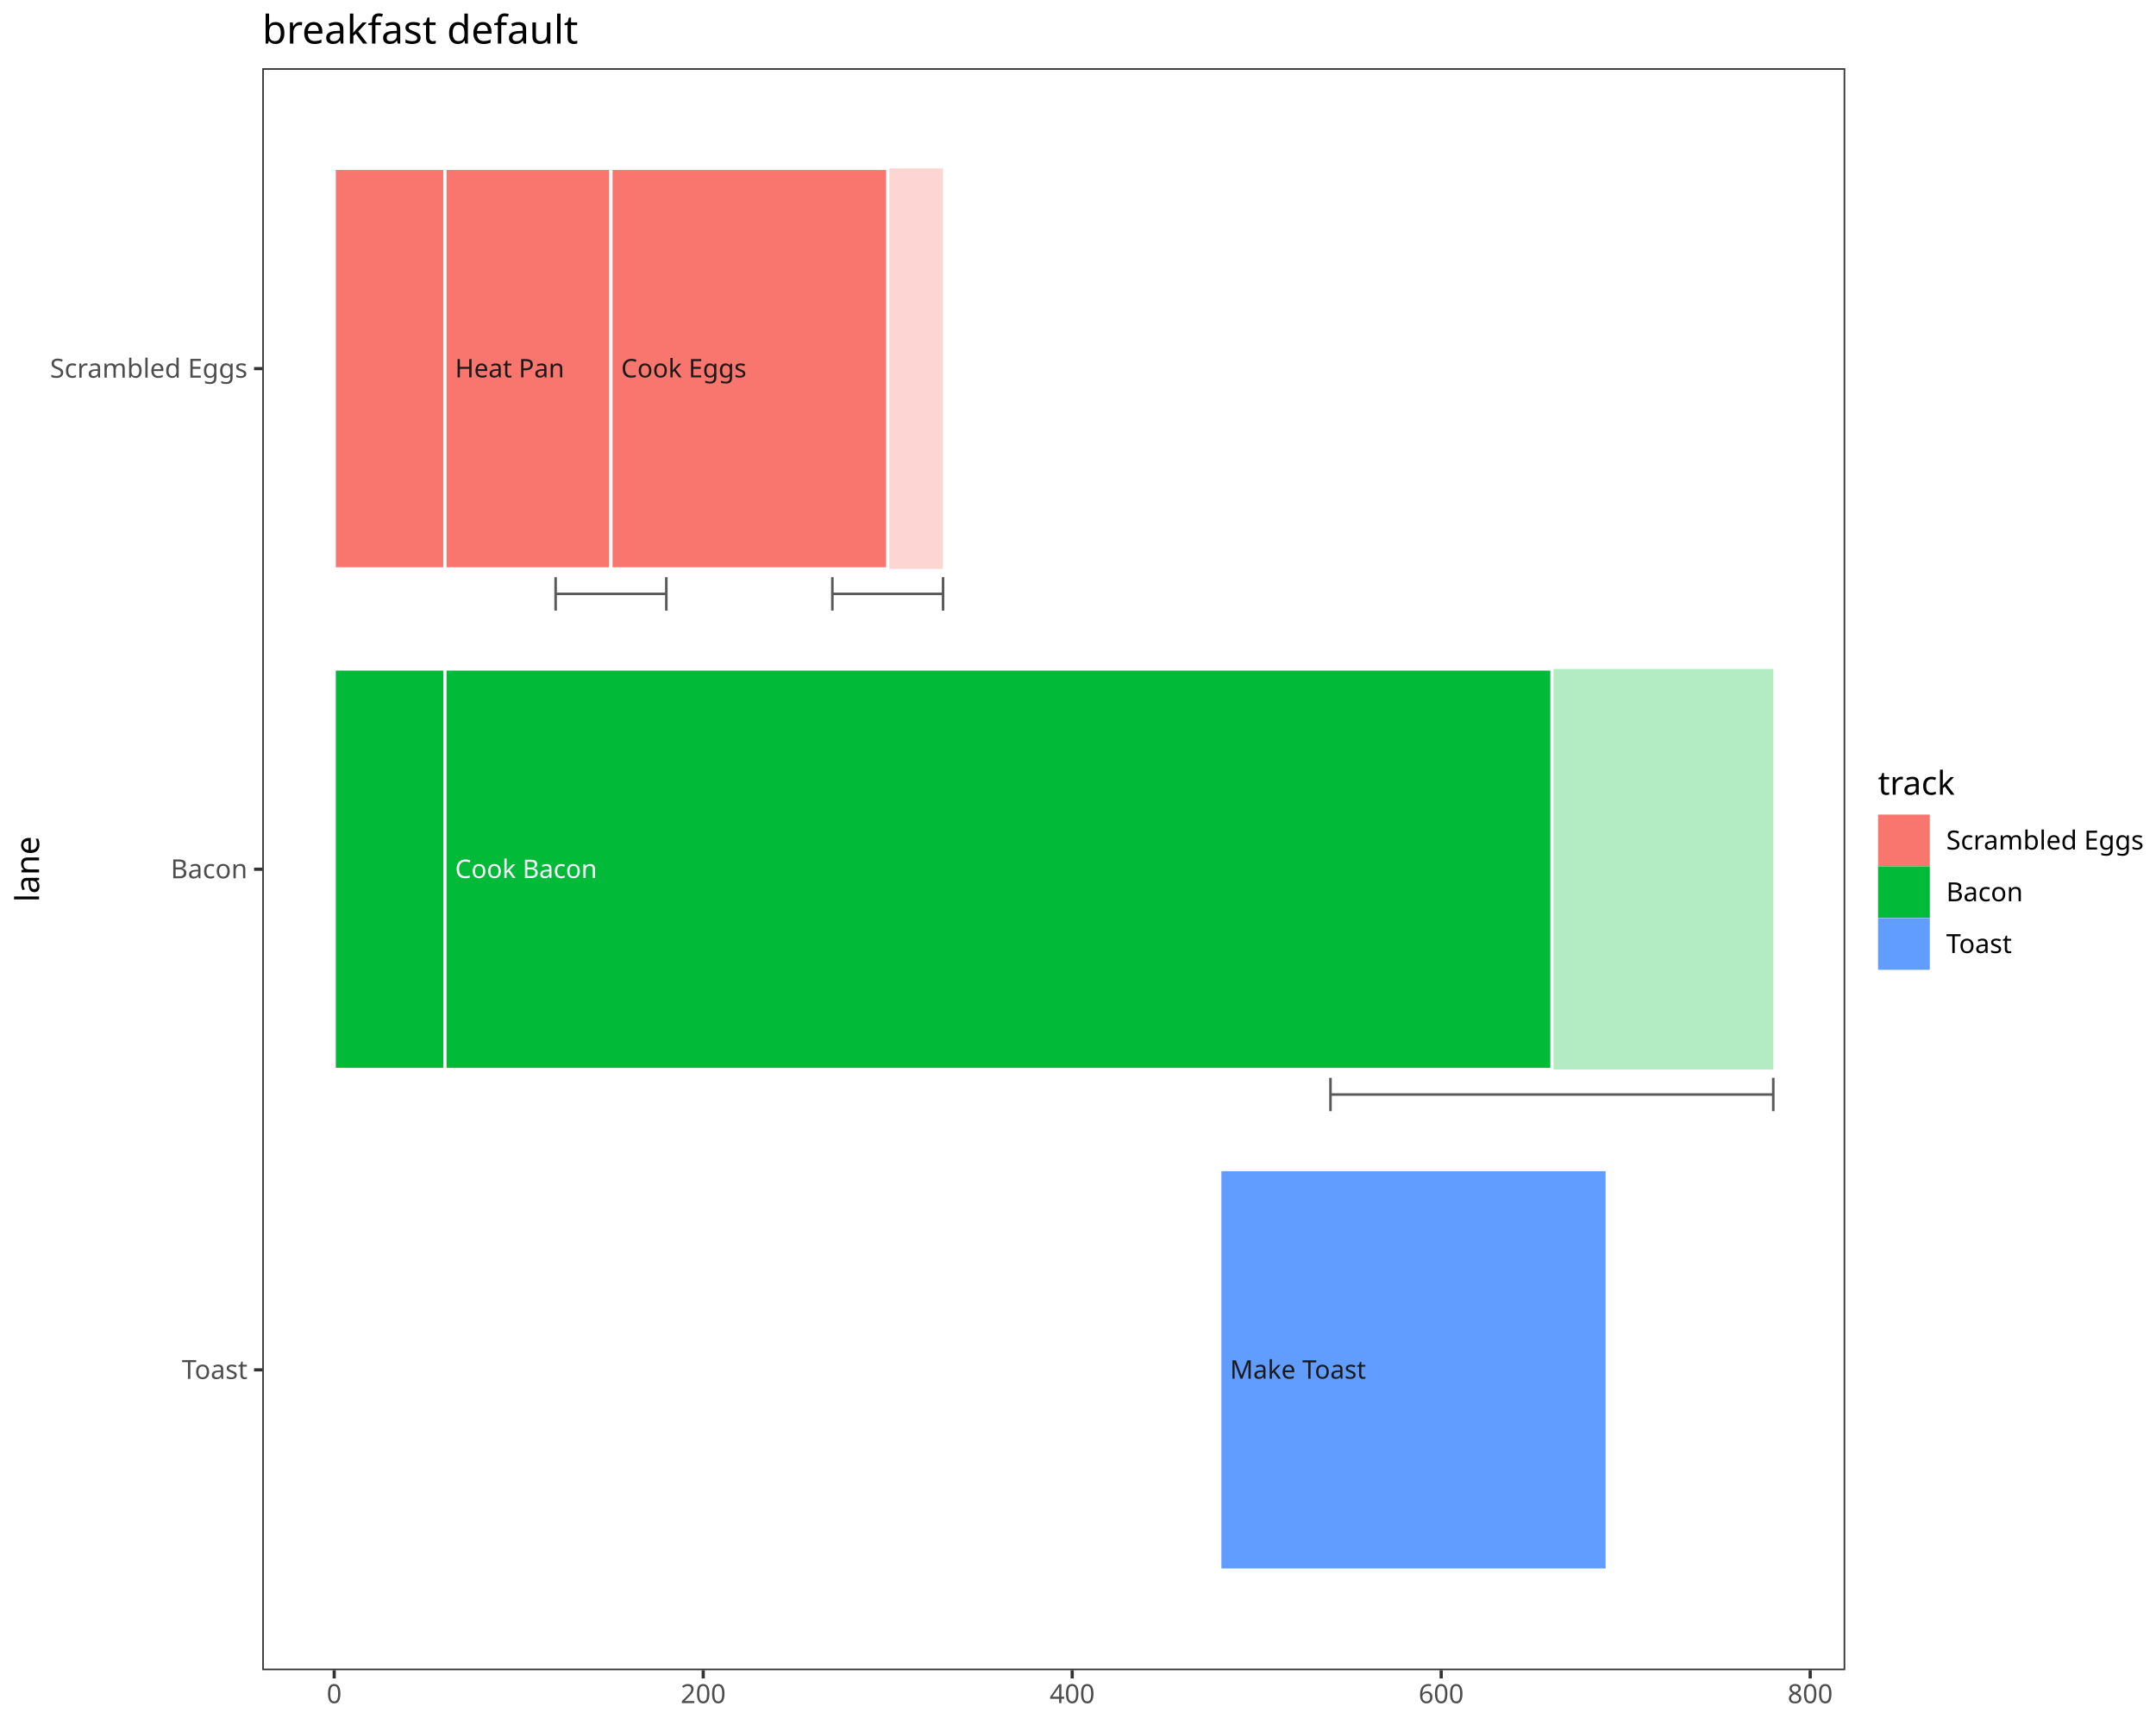
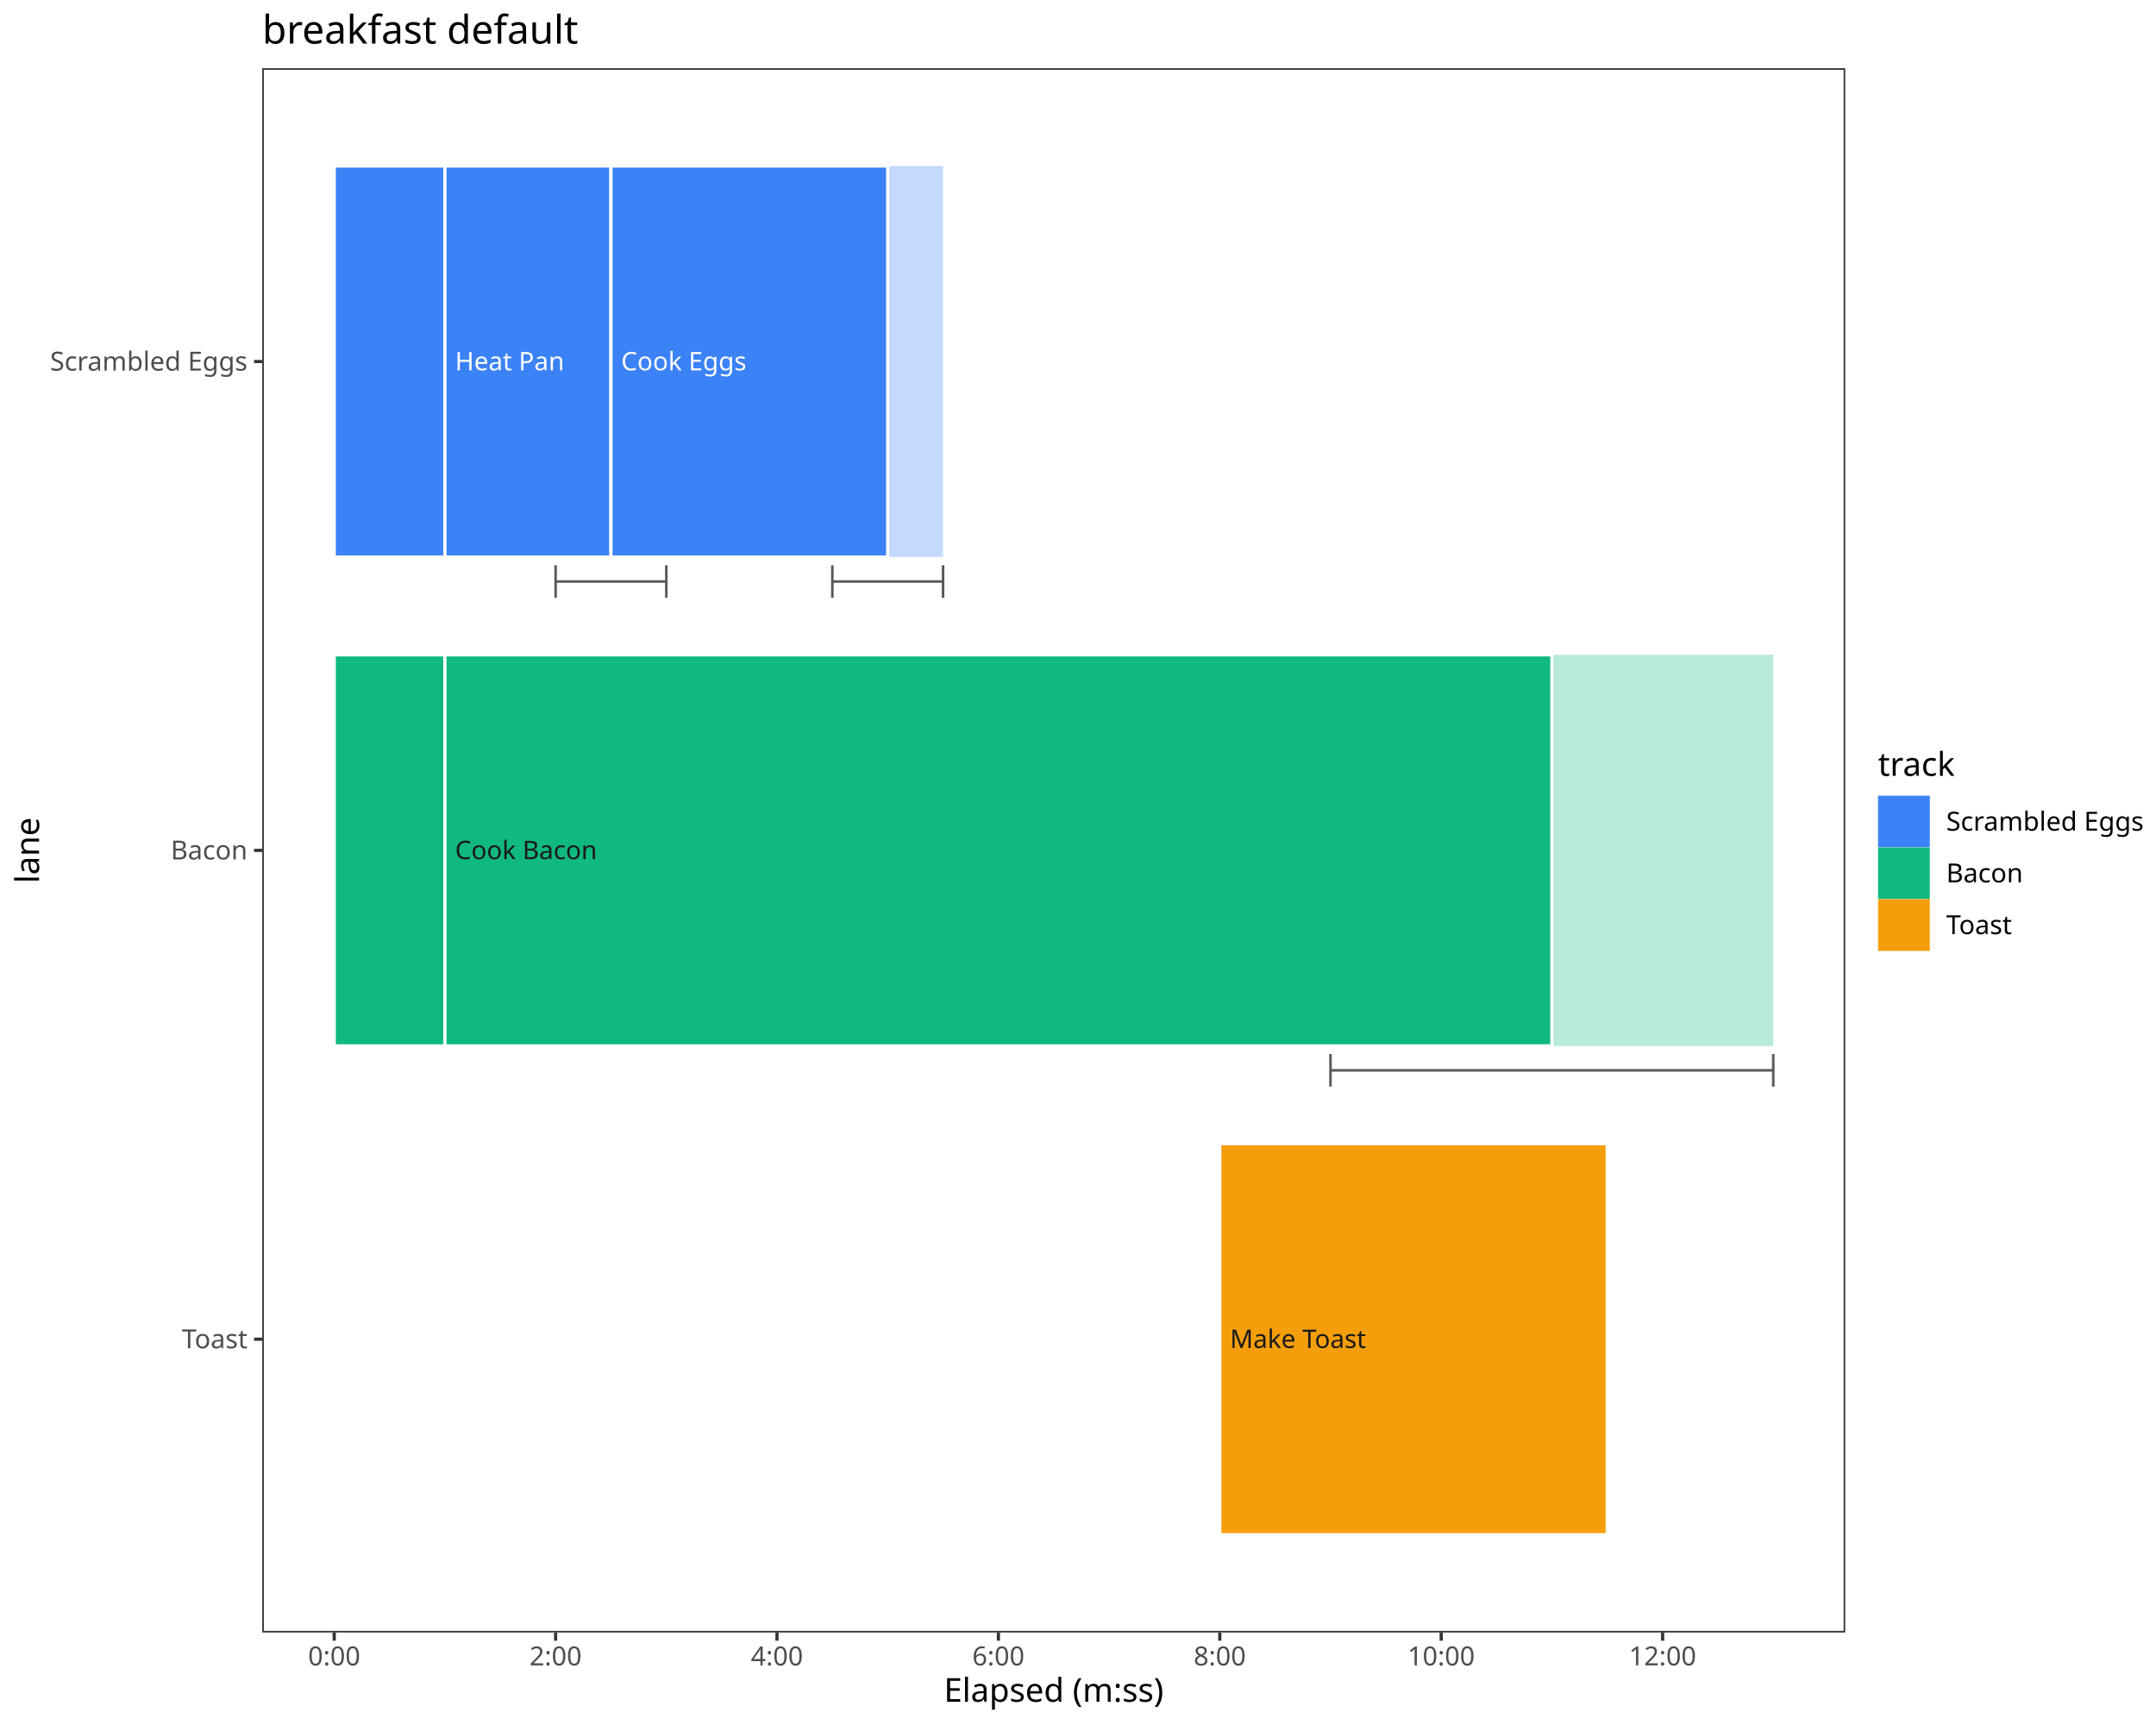
<svg xmlns="http://www.w3.org/2000/svg" class="svglite" data-engine-version="2.0" width="720.00pt" height="576.00pt" viewBox="0 0 720.00 576.00">
  <defs>
    <style type="text/css">
    .svglite line, .svglite polyline, .svglite polygon, .svglite path, .svglite rect, .svglite circle {
      fill: none;
      stroke: #000000;
      stroke-linecap: round;
      stroke-linejoin: round;
      stroke-miterlimit: 10.00;
    }
  </style>
  </defs>
  <rect width="100%" height="100%" style="stroke: none; fill: #FFFFFF;" />
  <defs>
    <clipPath id="cpMC4wMHw3MjAuMDB8MC4wMHw1NzYuMDA=">
      <rect x="0.00" y="0.00" width="720.00" height="576.00" />
    </clipPath>
  </defs>
  <g clip-path="url(#cpMC4wMHw3MjAuMDB8MC4wMHw1NzYuMDA=)">
    <rect x="0.00" y="0.00" width="720.00" height="576.00" style="stroke-width: 1.07; stroke: #FFFFFF; fill: #FFFFFF;" />
  </g>
  <defs>
-     <clipPath id="cpODcuNTh8NjE2LjIyfDIyLjc4fDU1Ny43MQ==">
-       <rect x="87.58" y="22.78" width="528.64" height="534.92" />
+     <clipPath id="cpODcuNTh8NjE2LjIyfDIyLjc4fDU0NS4xMQ==">
+       <rect x="87.58" y="22.78" width="528.64" height="522.33" />
    </clipPath>
  </defs>
-   <g clip-path="url(#cpODcuNTh8NjE2LjIyfDIyLjc4fDU1Ny43MQ==)">
-     <rect x="87.58" y="22.78" width="528.64" height="534.92" style="stroke-width: 1.07; stroke: none; fill: #FFFFFF;" />
-     <rect x="204.03" y="56.22" width="18.48" height="133.73" style="stroke-width: 1.07; stroke: none; stroke-linecap: butt; stroke-linejoin: miter; fill: #F8766D; fill-opacity: 0.30;" />
-     <rect x="296.45" y="56.22" width="18.48" height="133.73" style="stroke-width: 1.07; stroke: none; stroke-linecap: butt; stroke-linejoin: miter; fill: #F8766D; fill-opacity: 0.30;" />
-     <rect x="518.26" y="223.38" width="73.94" height="133.73" style="stroke-width: 1.07; stroke: none; stroke-linecap: butt; stroke-linejoin: miter; fill: #00BA38; fill-opacity: 0.30;" />
-     <line x1="185.55" y1="198.30" x2="222.52" y2="198.30" style="stroke-width: 0.85; stroke: #595959; stroke-linecap: butt;" />
-     <line x1="277.97" y1="198.30" x2="314.94" y2="198.30" style="stroke-width: 0.85; stroke: #595959; stroke-linecap: butt;" />
-     <line x1="444.32" y1="365.47" x2="592.19" y2="365.47" style="stroke-width: 0.85; stroke: #595959; stroke-linecap: butt;" />
-     <line x1="185.55" y1="203.88" x2="185.55" y2="192.73" style="stroke-width: 0.85; stroke: #595959; stroke-linecap: butt;" />
-     <line x1="277.97" y1="203.88" x2="277.97" y2="192.73" style="stroke-width: 0.85; stroke: #595959; stroke-linecap: butt;" />
-     <line x1="444.32" y1="371.04" x2="444.32" y2="359.90" style="stroke-width: 0.85; stroke: #595959; stroke-linecap: butt;" />
-     <line x1="222.52" y1="203.88" x2="222.52" y2="192.73" style="stroke-width: 0.85; stroke: #595959; stroke-linecap: butt;" />
-     <line x1="314.94" y1="203.88" x2="314.94" y2="192.73" style="stroke-width: 0.85; stroke: #595959; stroke-linecap: butt;" />
-     <line x1="592.19" y1="371.04" x2="592.19" y2="359.90" style="stroke-width: 0.85; stroke: #595959; stroke-linecap: butt;" />
-     <rect x="111.61" y="56.22" width="36.97" height="133.73" style="stroke-width: 1.07; stroke: #FFFFFF; stroke-linecap: butt; stroke-linejoin: miter; fill: #F8766D;" />
-     <rect x="148.58" y="56.22" width="55.45" height="133.73" style="stroke-width: 1.07; stroke: #FFFFFF; stroke-linecap: butt; stroke-linejoin: miter; fill: #F8766D;" />
-     <rect x="204.03" y="56.22" width="92.42" height="133.73" style="stroke-width: 1.07; stroke: #FFFFFF; stroke-linecap: butt; stroke-linejoin: miter; fill: #F8766D;" />
-     <rect x="111.61" y="223.38" width="36.97" height="133.73" style="stroke-width: 1.07; stroke: #FFFFFF; stroke-linecap: butt; stroke-linejoin: miter; fill: #00BA38;" />
-     <rect x="148.58" y="223.38" width="369.68" height="133.73" style="stroke-width: 1.07; stroke: #FFFFFF; stroke-linecap: butt; stroke-linejoin: miter; fill: #00BA38;" />
-     <rect x="407.35" y="390.54" width="129.39" height="133.73" style="stroke-width: 1.07; stroke: #FFFFFF; stroke-linecap: butt; stroke-linejoin: miter; fill: #619CFF;" />
-     <text x="151.98" y="126.02" style="font-size: 8.54px; fill: #1A1A1A; font-family: sans;" textLength="35.59px" lengthAdjust="spacingAndGlyphs">Heat Pan</text>
-     <text x="207.43" y="126.02" style="font-size: 8.54px; fill: #1A1A1A; font-family: sans;" textLength="41.77px" lengthAdjust="spacingAndGlyphs">Cook Eggs</text>
-     <text x="151.98" y="293.18" style="font-size: 8.54px; fill: #FFFFFF; font-family: sans;" textLength="46.51px" lengthAdjust="spacingAndGlyphs">Cook Bacon</text>
-     <text x="410.76" y="460.35" style="font-size: 8.54px; fill: #1A1A1A; font-family: sans;" textLength="44.60px" lengthAdjust="spacingAndGlyphs">Make Toast</text>
-     <rect x="87.58" y="22.78" width="528.64" height="534.92" style="stroke-width: 1.07; stroke: #333333;" />
+   <g clip-path="url(#cpODcuNTh8NjE2LjIyfDIyLjc4fDU0NS4xMQ==)">
+     <rect x="87.58" y="22.78" width="528.64" height="522.33" style="stroke-width: 1.07; stroke: none; fill: #FFFFFF;" />
+     <rect x="204.03" y="55.43" width="18.48" height="130.58" style="stroke-width: 1.07; stroke: none; stroke-linecap: butt; stroke-linejoin: miter; fill: #3B82F6; fill-opacity: 0.30;" />
+     <rect x="296.45" y="55.43" width="18.48" height="130.58" style="stroke-width: 1.07; stroke: none; stroke-linecap: butt; stroke-linejoin: miter; fill: #3B82F6; fill-opacity: 0.30;" />
+     <rect x="518.26" y="218.66" width="73.94" height="130.58" style="stroke-width: 1.07; stroke: none; stroke-linecap: butt; stroke-linejoin: miter; fill: #10B981; fill-opacity: 0.30;" />
+     <line x1="185.55" y1="194.17" x2="222.52" y2="194.17" style="stroke-width: 0.85; stroke: #595959; stroke-linecap: butt;" />
+     <line x1="277.97" y1="194.17" x2="314.94" y2="194.17" style="stroke-width: 0.85; stroke: #595959; stroke-linecap: butt;" />
+     <line x1="444.32" y1="357.40" x2="592.19" y2="357.40" style="stroke-width: 0.85; stroke: #595959; stroke-linecap: butt;" />
+     <line x1="185.55" y1="199.61" x2="185.55" y2="188.73" style="stroke-width: 0.85; stroke: #595959; stroke-linecap: butt;" />
+     <line x1="277.97" y1="199.61" x2="277.97" y2="188.73" style="stroke-width: 0.85; stroke: #595959; stroke-linecap: butt;" />
+     <line x1="444.32" y1="362.84" x2="444.32" y2="351.96" style="stroke-width: 0.85; stroke: #595959; stroke-linecap: butt;" />
+     <line x1="222.52" y1="199.61" x2="222.52" y2="188.73" style="stroke-width: 0.85; stroke: #595959; stroke-linecap: butt;" />
+     <line x1="314.94" y1="199.61" x2="314.94" y2="188.73" style="stroke-width: 0.85; stroke: #595959; stroke-linecap: butt;" />
+     <line x1="592.19" y1="362.84" x2="592.19" y2="351.96" style="stroke-width: 0.85; stroke: #595959; stroke-linecap: butt;" />
+     <rect x="111.61" y="55.43" width="36.97" height="130.58" style="stroke-width: 1.07; stroke: #FFFFFF; stroke-linecap: butt; stroke-linejoin: miter; fill: #3B82F6;" />
+     <rect x="148.58" y="55.43" width="55.45" height="130.58" style="stroke-width: 1.07; stroke: #FFFFFF; stroke-linecap: butt; stroke-linejoin: miter; fill: #3B82F6;" />
+     <rect x="204.03" y="55.43" width="92.42" height="130.58" style="stroke-width: 1.07; stroke: #FFFFFF; stroke-linecap: butt; stroke-linejoin: miter; fill: #3B82F6;" />
+     <rect x="111.61" y="218.66" width="36.97" height="130.58" style="stroke-width: 1.07; stroke: #FFFFFF; stroke-linecap: butt; stroke-linejoin: miter; fill: #10B981;" />
+     <rect x="148.58" y="218.66" width="369.68" height="130.58" style="stroke-width: 1.07; stroke: #FFFFFF; stroke-linecap: butt; stroke-linejoin: miter; fill: #10B981;" />
+     <rect x="407.35" y="381.88" width="129.39" height="130.58" style="stroke-width: 1.07; stroke: #FFFFFF; stroke-linecap: butt; stroke-linejoin: miter; fill: #F59E0B;" />
+     <text x="151.98" y="123.66" style="font-size: 8.54px; fill: #FFFFFF; font-family: sans;" textLength="35.59px" lengthAdjust="spacingAndGlyphs">Heat Pan</text>
+     <text x="207.43" y="123.66" style="font-size: 8.54px; fill: #FFFFFF; font-family: sans;" textLength="41.77px" lengthAdjust="spacingAndGlyphs">Cook Eggs</text>
+     <text x="151.98" y="286.89" style="font-size: 8.54px; fill: #1A1A1A; font-family: sans;" textLength="46.51px" lengthAdjust="spacingAndGlyphs">Cook Bacon</text>
+     <text x="410.76" y="450.11" style="font-size: 8.54px; fill: #1A1A1A; font-family: sans;" textLength="44.60px" lengthAdjust="spacingAndGlyphs">Make Toast</text>
+     <rect x="87.58" y="22.78" width="528.64" height="522.33" style="stroke-width: 1.07; stroke: #333333;" />
  </g>
  <g clip-path="url(#cpMC4wMHw3MjAuMDB8MC4wMHw1NzYuMDA=)">
-     <text x="82.65" y="460.44" text-anchor="end" style="font-size: 8.80px; fill: #4D4D4D; font-family: sans;" textLength="22.01px" lengthAdjust="spacingAndGlyphs">Toast</text>
-     <text x="82.65" y="293.27" text-anchor="end" style="font-size: 8.80px; fill: #4D4D4D; font-family: sans;" textLength="24.96px" lengthAdjust="spacingAndGlyphs">Bacon</text>
-     <text x="82.65" y="126.11" text-anchor="end" style="font-size: 8.80px; fill: #4D4D4D; font-family: sans;" textLength="64.58px" lengthAdjust="spacingAndGlyphs">Scrambled Eggs</text>
-     <polyline points="84.84,457.41 87.58,457.41 " style="stroke-width: 1.07; stroke: #333333; stroke-linecap: butt;" />
-     <polyline points="84.84,290.24 87.58,290.24 " style="stroke-width: 1.07; stroke: #333333; stroke-linecap: butt;" />
-     <polyline points="84.84,123.08 87.58,123.08 " style="stroke-width: 1.07; stroke: #333333; stroke-linecap: butt;" />
-     <polyline points="111.61,560.45 111.61,557.71 " style="stroke-width: 1.07; stroke: #333333; stroke-linecap: butt;" />
-     <polyline points="234.84,560.45 234.84,557.71 " style="stroke-width: 1.07; stroke: #333333; stroke-linecap: butt;" />
-     <polyline points="358.06,560.45 358.06,557.71 " style="stroke-width: 1.07; stroke: #333333; stroke-linecap: butt;" />
-     <polyline points="481.29,560.45 481.29,557.71 " style="stroke-width: 1.07; stroke: #333333; stroke-linecap: butt;" />
-     <polyline points="604.52,560.45 604.52,557.71 " style="stroke-width: 1.07; stroke: #333333; stroke-linecap: butt;" />
-     <text x="111.61" y="568.69" text-anchor="middle" style="font-size: 8.80px; fill: #4D4D4D; font-family: sans;" textLength="4.89px" lengthAdjust="spacingAndGlyphs">0</text>
-     <text x="234.84" y="568.69" text-anchor="middle" style="font-size: 8.80px; fill: #4D4D4D; font-family: sans;" textLength="14.68px" lengthAdjust="spacingAndGlyphs">200</text>
-     <text x="358.06" y="568.69" text-anchor="middle" style="font-size: 8.80px; fill: #4D4D4D; font-family: sans;" textLength="14.68px" lengthAdjust="spacingAndGlyphs">400</text>
-     <text x="481.29" y="568.69" text-anchor="middle" style="font-size: 8.80px; fill: #4D4D4D; font-family: sans;" textLength="14.68px" lengthAdjust="spacingAndGlyphs">600</text>
-     <text x="604.52" y="568.69" text-anchor="middle" style="font-size: 8.80px; fill: #4D4D4D; font-family: sans;" textLength="14.68px" lengthAdjust="spacingAndGlyphs">800</text>
-     <text transform="translate(13.05,290.24) rotate(-90)" text-anchor="middle" style="font-size: 11.00px; font-family: sans;" textLength="20.80px" lengthAdjust="spacingAndGlyphs">lane</text>
-     <rect x="627.18" y="256.66" width="87.34" height="67.17" style="stroke-width: 1.07; stroke: none; fill: #FFFFFF;" />
-     <text x="627.18" y="265.37" style="font-size: 11.00px; font-family: sans;" textLength="23.85px" lengthAdjust="spacingAndGlyphs">track</text>
-     <rect x="627.18" y="271.99" width="17.28" height="17.28" style="stroke-width: 1.07; stroke: none; fill: #FFFFFF;" />
-     <rect x="627.18" y="271.99" width="17.28" height="17.28" style="stroke-width: 0.75; stroke: none; fill: #F8766D;" />
-     <rect x="627.18" y="289.27" width="17.28" height="17.28" style="stroke-width: 1.07; stroke: none; fill: #FFFFFF;" />
-     <rect x="627.18" y="289.27" width="17.28" height="17.28" style="stroke-width: 0.75; stroke: none; fill: #00BA38;" />
-     <rect x="627.18" y="306.55" width="17.28" height="17.28" style="stroke-width: 1.07; stroke: none; fill: #FFFFFF;" />
-     <rect x="627.18" y="306.55" width="17.28" height="17.28" style="stroke-width: 0.75; stroke: none; fill: #619CFF;" />
-     <text x="649.94" y="283.66" style="font-size: 8.80px; font-family: sans;" textLength="64.58px" lengthAdjust="spacingAndGlyphs">Scrambled Eggs</text>
-     <text x="649.94" y="300.94" style="font-size: 8.80px; font-family: sans;" textLength="24.96px" lengthAdjust="spacingAndGlyphs">Bacon</text>
-     <text x="649.94" y="318.22" style="font-size: 8.80px; font-family: sans;" textLength="22.01px" lengthAdjust="spacingAndGlyphs">Toast</text>
+     <text x="82.65" y="450.20" text-anchor="end" style="font-size: 8.80px; fill: #4D4D4D; font-family: sans;" textLength="22.01px" lengthAdjust="spacingAndGlyphs">Toast</text>
+     <text x="82.65" y="286.98" text-anchor="end" style="font-size: 8.80px; fill: #4D4D4D; font-family: sans;" textLength="24.96px" lengthAdjust="spacingAndGlyphs">Bacon</text>
+     <text x="82.65" y="123.75" text-anchor="end" style="font-size: 8.80px; fill: #4D4D4D; font-family: sans;" textLength="64.58px" lengthAdjust="spacingAndGlyphs">Scrambled Eggs</text>
+     <polyline points="84.84,447.18 87.58,447.18 " style="stroke-width: 1.07; stroke: #333333; stroke-linecap: butt;" />
+     <polyline points="84.84,283.95 87.58,283.95 " style="stroke-width: 1.07; stroke: #333333; stroke-linecap: butt;" />
+     <polyline points="84.84,120.72 87.58,120.72 " style="stroke-width: 1.07; stroke: #333333; stroke-linecap: butt;" />
+     <polyline points="111.61,547.85 111.61,545.11 " style="stroke-width: 1.07; stroke: #333333; stroke-linecap: butt;" />
+     <polyline points="185.55,547.85 185.55,545.11 " style="stroke-width: 1.07; stroke: #333333; stroke-linecap: butt;" />
+     <polyline points="259.48,547.85 259.48,545.11 " style="stroke-width: 1.07; stroke: #333333; stroke-linecap: butt;" />
+     <polyline points="333.42,547.85 333.42,545.11 " style="stroke-width: 1.07; stroke: #333333; stroke-linecap: butt;" />
+     <polyline points="407.35,547.85 407.35,545.11 " style="stroke-width: 1.07; stroke: #333333; stroke-linecap: butt;" />
+     <polyline points="481.29,547.85 481.29,545.11 " style="stroke-width: 1.07; stroke: #333333; stroke-linecap: butt;" />
+     <polyline points="555.23,547.85 555.23,545.11 " style="stroke-width: 1.07; stroke: #333333; stroke-linecap: butt;" />
+     <text x="111.61" y="556.10" text-anchor="middle" style="font-size: 8.80px; fill: #4D4D4D; font-family: sans;" textLength="17.13px" lengthAdjust="spacingAndGlyphs">0:00</text>
+     <text x="185.55" y="556.10" text-anchor="middle" style="font-size: 8.80px; fill: #4D4D4D; font-family: sans;" textLength="17.13px" lengthAdjust="spacingAndGlyphs">2:00</text>
+     <text x="259.48" y="556.10" text-anchor="middle" style="font-size: 8.80px; fill: #4D4D4D; font-family: sans;" textLength="17.13px" lengthAdjust="spacingAndGlyphs">4:00</text>
+     <text x="333.42" y="556.10" text-anchor="middle" style="font-size: 8.80px; fill: #4D4D4D; font-family: sans;" textLength="17.13px" lengthAdjust="spacingAndGlyphs">6:00</text>
+     <text x="407.35" y="556.10" text-anchor="middle" style="font-size: 8.80px; fill: #4D4D4D; font-family: sans;" textLength="17.13px" lengthAdjust="spacingAndGlyphs">8:00</text>
+     <text x="481.29" y="556.10" text-anchor="middle" style="font-size: 8.80px; fill: #4D4D4D; font-family: sans;" textLength="22.02px" lengthAdjust="spacingAndGlyphs">10:00</text>
+     <text x="555.23" y="556.10" text-anchor="middle" style="font-size: 8.80px; fill: #4D4D4D; font-family: sans;" textLength="22.02px" lengthAdjust="spacingAndGlyphs">12:00</text>
+     <text x="351.90" y="568.24" text-anchor="middle" style="font-size: 11.00px; font-family: sans;" textLength="73.37px" lengthAdjust="spacingAndGlyphs">Elapsed (m:ss)</text>
+     <text transform="translate(13.05,283.95) rotate(-90)" text-anchor="middle" style="font-size: 11.00px; font-family: sans;" textLength="20.80px" lengthAdjust="spacingAndGlyphs">lane</text>
+     <rect x="627.18" y="250.36" width="87.34" height="67.17" style="stroke-width: 1.07; stroke: none; fill: #FFFFFF;" />
+     <text x="627.18" y="259.07" style="font-size: 11.00px; font-family: sans;" textLength="23.85px" lengthAdjust="spacingAndGlyphs">track</text>
+     <rect x="627.18" y="265.69" width="17.28" height="17.28" style="stroke-width: 1.07; stroke: none; fill: #FFFFFF;" />
+     <rect x="627.18" y="265.69" width="17.28" height="17.28" style="stroke-width: 0.75; stroke: none; fill: #3B82F6;" />
+     <rect x="627.18" y="282.97" width="17.28" height="17.28" style="stroke-width: 1.07; stroke: none; fill: #FFFFFF;" />
+     <rect x="627.18" y="282.97" width="17.28" height="17.28" style="stroke-width: 0.75; stroke: none; fill: #10B981;" />
+     <rect x="627.18" y="300.25" width="17.28" height="17.28" style="stroke-width: 1.07; stroke: none; fill: #FFFFFF;" />
+     <rect x="627.18" y="300.25" width="17.28" height="17.28" style="stroke-width: 0.75; stroke: none; fill: #F59E0B;" />
+     <text x="649.94" y="277.36" style="font-size: 8.80px; font-family: sans;" textLength="64.58px" lengthAdjust="spacingAndGlyphs">Scrambled Eggs</text>
+     <text x="649.94" y="294.64" style="font-size: 8.80px; font-family: sans;" textLength="24.96px" lengthAdjust="spacingAndGlyphs">Bacon</text>
+     <text x="649.94" y="311.92" style="font-size: 8.80px; font-family: sans;" textLength="22.01px" lengthAdjust="spacingAndGlyphs">Toast</text>
    <text x="87.58" y="14.56" style="font-size: 13.20px; font-family: sans;" textLength="97.61px" lengthAdjust="spacingAndGlyphs">breakfast default</text>
  </g>
</svg>
